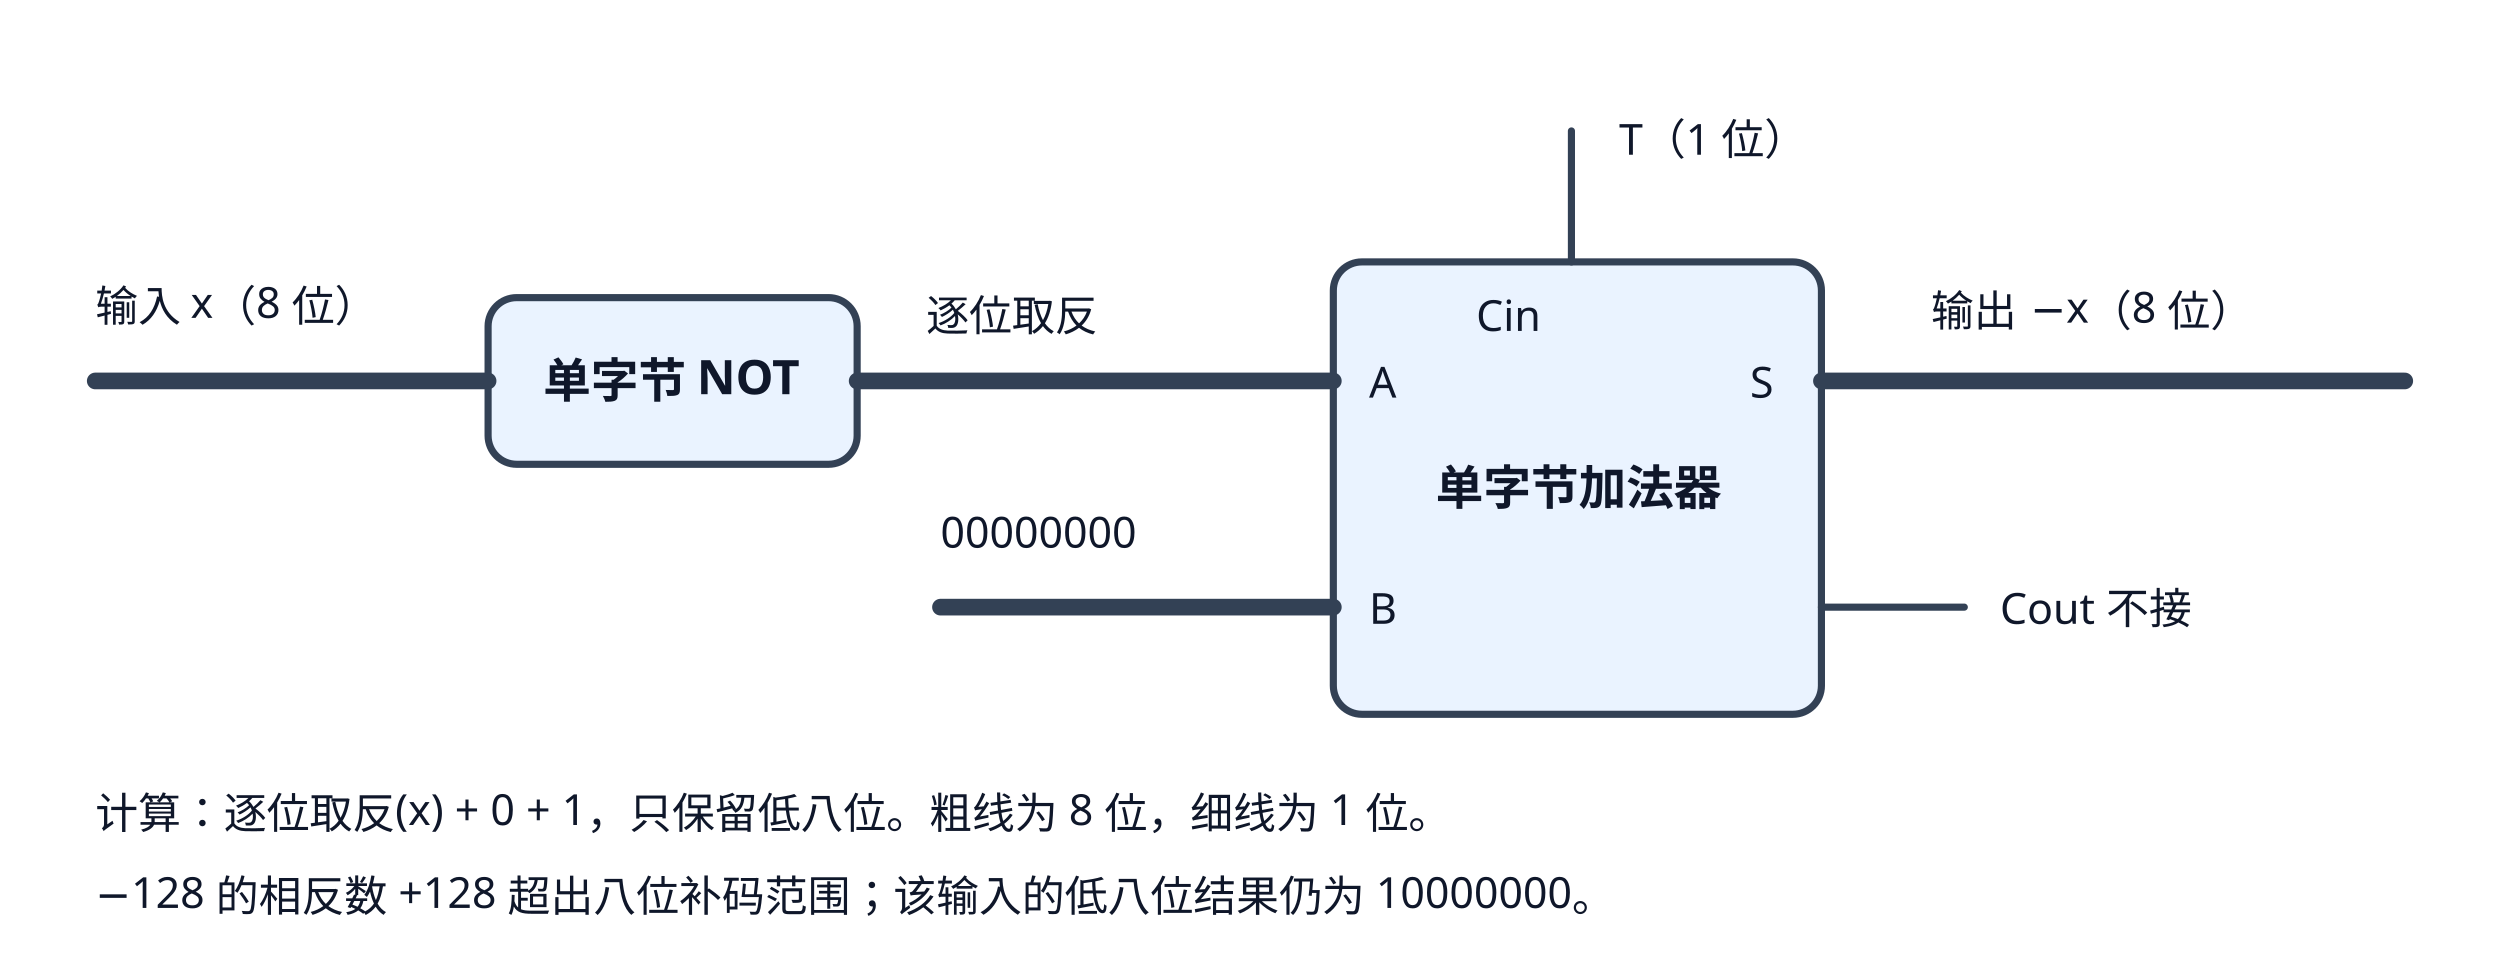
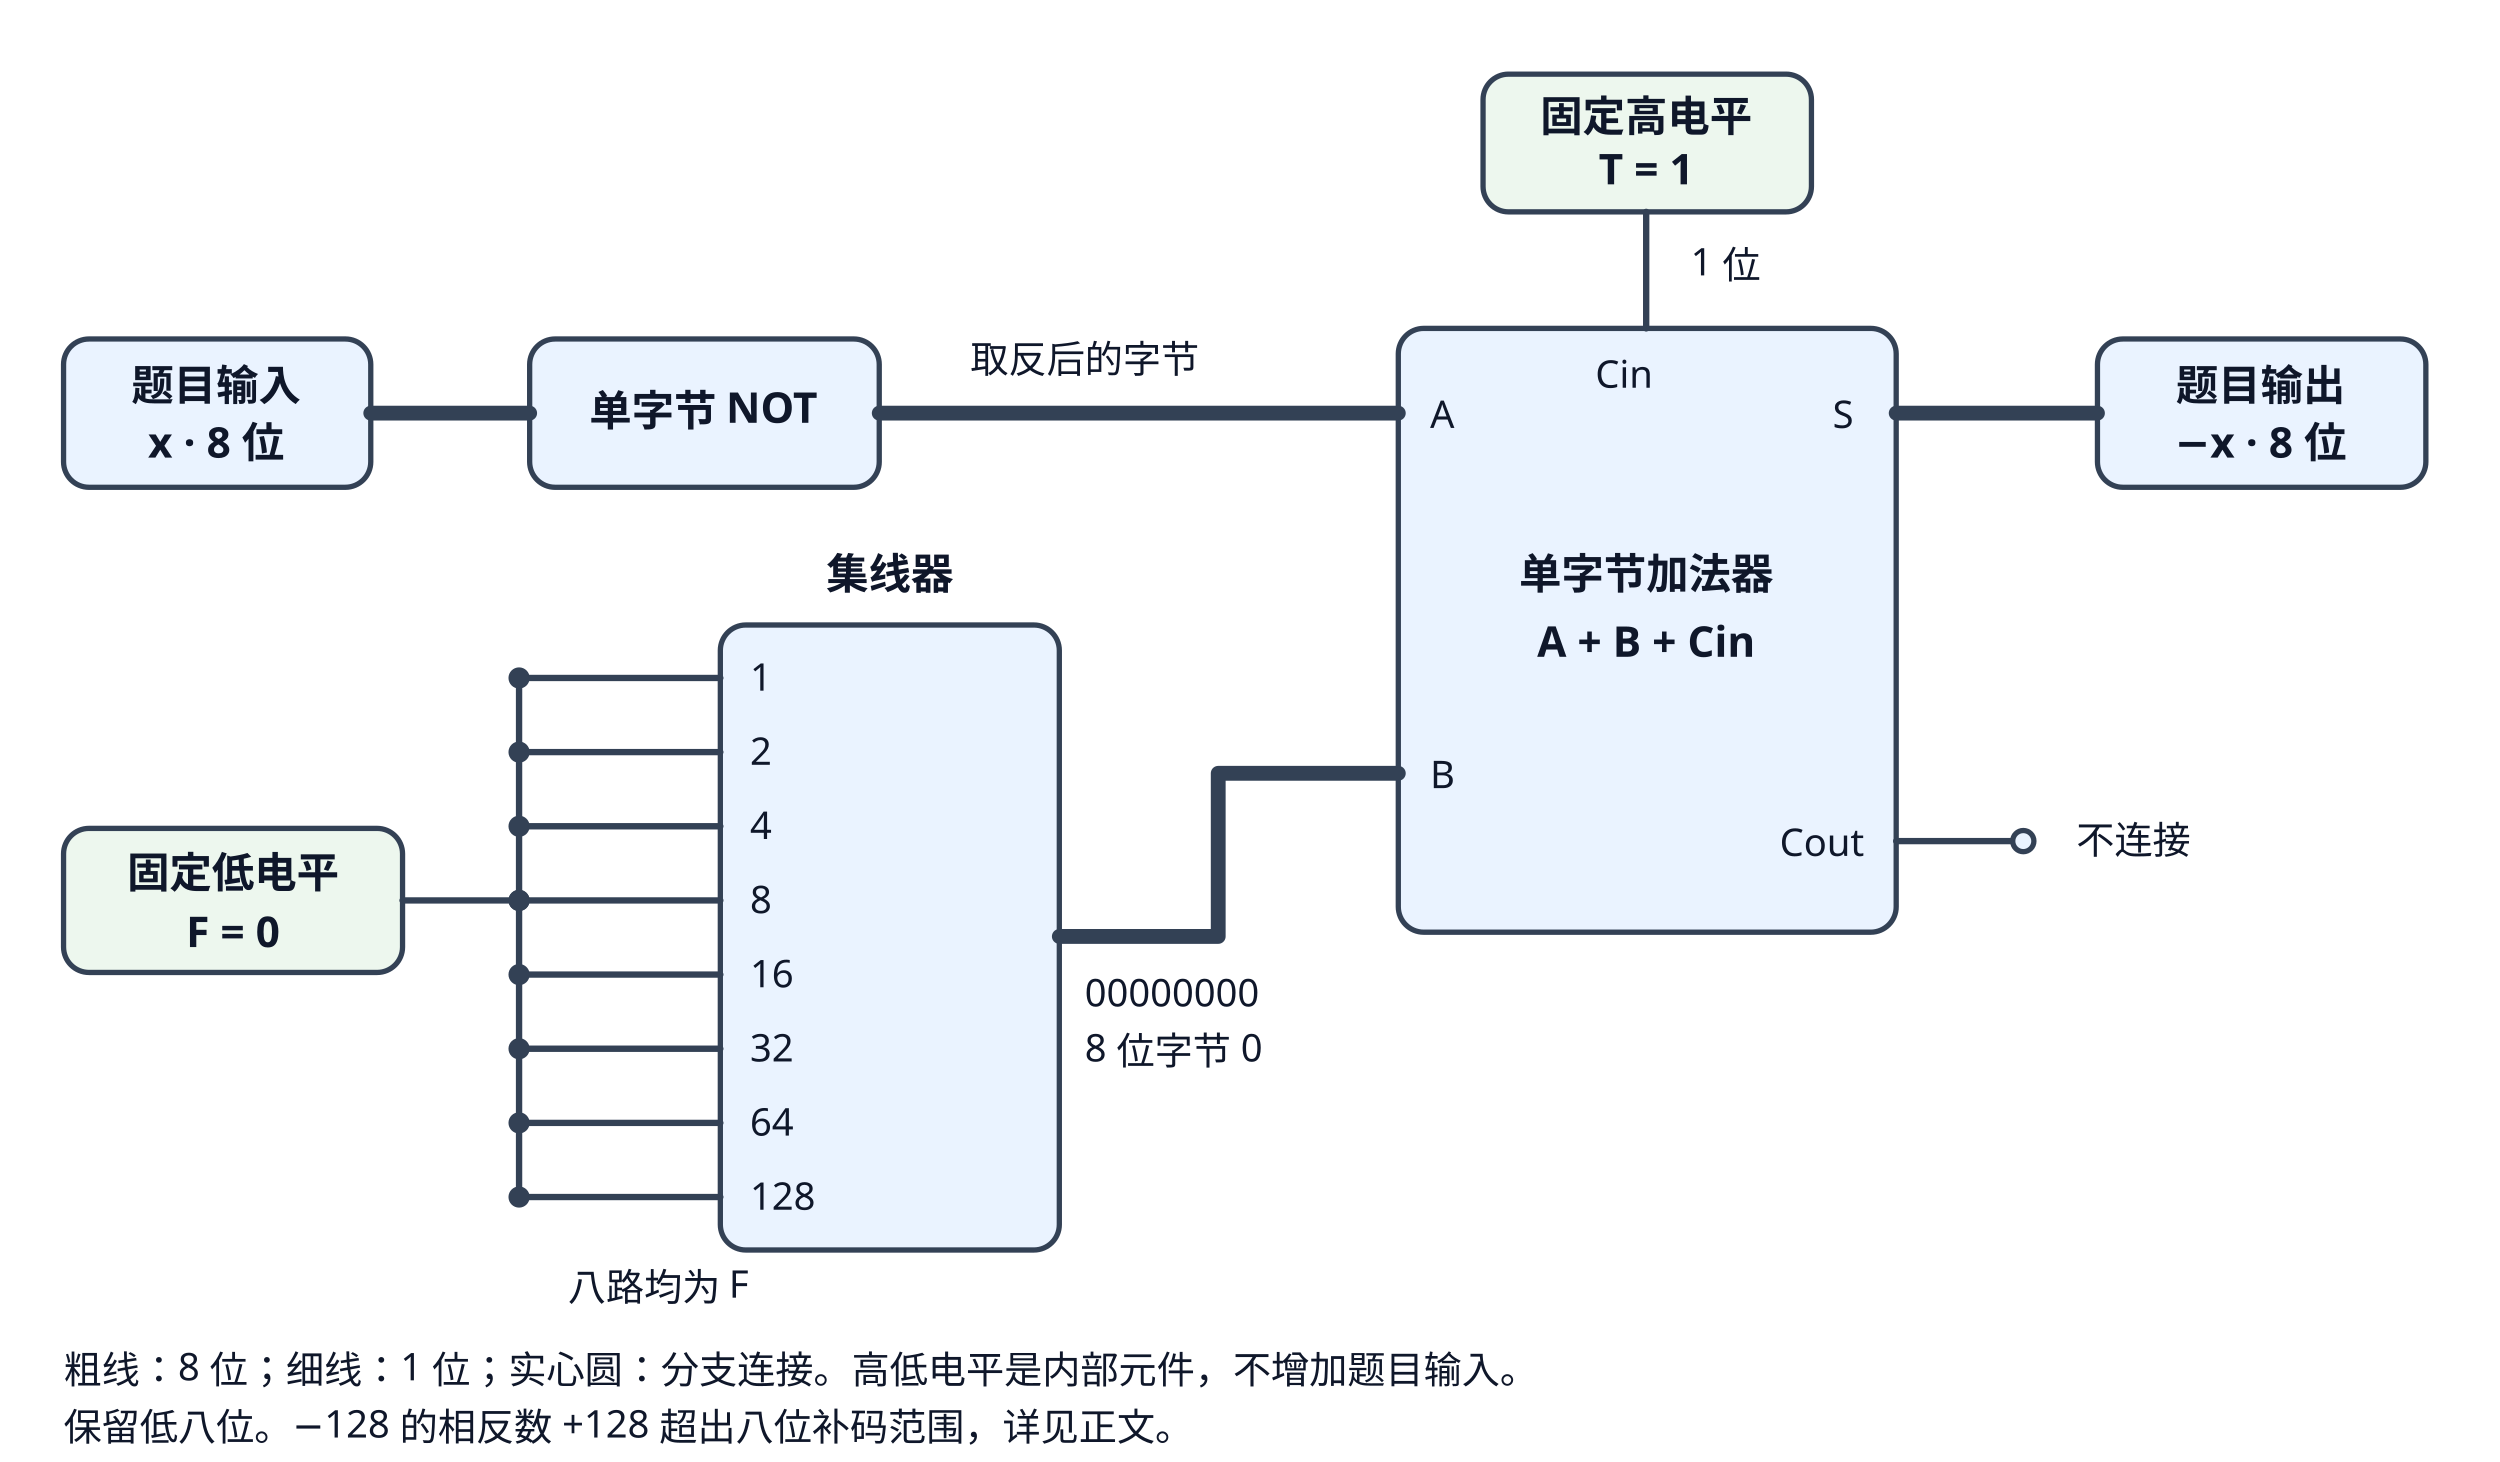
- <svg xmlns="http://www.w3.org/2000/svg" viewBox="0 0 1050 400" role="img" aria-labelledby="title desc">
+ <svg xmlns="http://www.w3.org/2000/svg" viewBox="0 0 1180 690" role="img" aria-labelledby="title desc">
  <style>
- .wire,.bus{fill:none;stroke:#334155;stroke-width:3;stroke-linecap:round}.bus{stroke-width:7}
- .gate{fill:#eaf3ff;stroke:#334155;stroke-width:3}.label{fill:#0f172a;font:18px system-ui,sans-serif}.name{fill:#0f172a;font:600 20px system-ui,sans-serif;text-anchor:middle}
- @media(prefers-color-scheme:dark){.wire,.bus,.gate{stroke:#cbd5e1}.gate{fill:#173454}.label,.name{fill:#f1f5f9}}
+ .wire,.bus{fill:none;stroke:#334155;stroke-width:3;stroke-linecap:round;stroke-linejoin:round}.bus{stroke-width:7}
+ .gate{fill:#eaf3ff;stroke:#334155;stroke-width:2.5}.source{fill:#edf7ee;stroke:#334155;stroke-width:2.5}.dot{fill:#334155}
+ .label{fill:#0f172a;font:18px system-ui,sans-serif}.name{fill:#0f172a;font:600 20px system-ui,sans-serif;text-anchor:middle}
+ @media(prefers-color-scheme:dark){.wire,.bus,.gate,.source{stroke:#cbd5e1}.gate{fill:#173454}.source{fill:#244634}.dot{fill:#cbd5e1}.label,.name{fill:#f1f5f9}}
</style>
-   <rect class="gate" x="205" y="125" width="155" height="70" rx="12" />
-   <rect class="gate" x="560" y="110" width="205" height="190" rx="12" />
-   <path class="bus" d="M 40 160 H 205 M 360 160 H 560 M 395 255 H 560 M 765 160 H 1010" />
-   <path class="wire" d="M 660 55 V 110 M 765 255 H 825" />
-   <text class="label" x="40" y="135">输入 x（8 位）</text>
-   <text class="name" x="282" y="167">单字节 NOT</text>
-   <text class="label" x="389" y="139">逐位取反</text>
-   <text class="label" x="575" y="167">A</text>
-   <text class="label" x="575" y="262">B</text>
-   <text class="name" x="663" y="212">单字节加法器</text>
-   <text class="label" x="620" y="139">Cin</text>
-   <text class="label" x="680" y="65">T（1 位）</text>
-   <text class="label" x="395" y="230">00000000</text>
-   <text class="label" x="735" y="167">S</text>
-   <text class="label" x="811" y="137">输出 −x（8 位）</text>
-   <text class="label" x="840" y="262">Cout 不接</text>
-   <text class="label" x="40" y="348">计算：逐位取反(x) + 0 + 1，只保留低八位。粗线为 8 位，细线为 1 位。</text>
-   <text class="label" x="40" y="382">−128 的相反数 +128 超出八位补码范围；该输入的低八位结果仍为 10000000。</text>
+   <rect class="gate" x="30" y="160" width="145" height="70" rx="12" />
+   <text class="name" x="102" y="189">题目输入</text>
+   <text class="name" x="102" y="216">x · 8 位</text>
+   <rect class="gate" x="250" y="160" width="165" height="70" rx="12" />
+   <text class="name" x="332" y="201">单字节 NOT</text>
+   <rect class="gate" x="660" y="155" width="235" height="285" rx="12" />
+   <text class="name" x="777" y="278">单字节加法器</text>
+   <text class="name" x="777" y="310">A + B + Cin</text>
+   <text class="label" x="675" y="202">A</text>
+   <text class="label" x="675" y="372">B</text>
+   <text class="label" x="753" y="183">Cin</text>
+   <text class="label" x="865" y="202">S</text>
+   <text class="label" x="840" y="404">Cout</text>
+   <rect class="gate" x="990" y="160" width="155" height="70" rx="12" />
+   <text class="name" x="1067" y="189">题目输出</text>
+   <text class="name" x="1067" y="216">−x · 8 位</text>
+   <path class="bus" d="M175 195H250 M415 195H660 M895 195H990" />
+   <text class="label" x="458" y="176">取反后的字节</text>
+   <rect class="source" x="700" y="35" width="155" height="65" rx="12" />
+   <text class="name" x="777" y="62">固定高电平</text>
+   <text class="name" x="777" y="87">T = 1</text>
+   <path class="wire" d="M777 100V155" />
+   <text class="label" x="798" y="130">1 位</text>
+   <rect class="source" x="30" y="391" width="160" height="68" rx="12" />
+   <text class="name" x="110" y="419">固定低电平</text>
+   <text class="name" x="110" y="447">F = 0</text>
+   <path class="wire" d="M190 425H245 M245 320V565" />
+   <circle class="dot" cx="245" cy="425" r="5" />
+   <rect class="gate" x="340" y="295" width="160" height="295" rx="12" />
+   <text class="name" x="420" y="278">集线器</text>
+   <path class="wire" d="M245 320H340" />
+   <circle class="dot" cx="245" cy="320" r="5" />
+   <text class="label" x="354" y="326">1</text>
+   <path class="wire" d="M245 355H340" />
+   <circle class="dot" cx="245" cy="355" r="5" />
+   <text class="label" x="354" y="361">2</text>
+   <path class="wire" d="M245 390H340" />
+   <circle class="dot" cx="245" cy="390" r="5" />
+   <text class="label" x="354" y="396">4</text>
+   <path class="wire" d="M245 425H340" />
+   <circle class="dot" cx="245" cy="425" r="5" />
+   <text class="label" x="354" y="431">8</text>
+   <path class="wire" d="M245 460H340" />
+   <circle class="dot" cx="245" cy="460" r="5" />
+   <text class="label" x="354" y="466">16</text>
+   <path class="wire" d="M245 495H340" />
+   <circle class="dot" cx="245" cy="495" r="5" />
+   <text class="label" x="354" y="501">32</text>
+   <path class="wire" d="M245 530H340" />
+   <circle class="dot" cx="245" cy="530" r="5" />
+   <text class="label" x="354" y="536">64</text>
+   <path class="wire" d="M245 565H340" />
+   <circle class="dot" cx="245" cy="565" r="5" />
+   <text class="label" x="354" y="571">128</text>
+   <text class="label" x="268" y="614">八路均为 F</text>
+   <path class="bus" d="M500 442H575V365H660" />
+   <text class="label" x="512" y="475">00000000</text>
+   <text class="label" x="512" y="501">8 位字节 0</text>
+   <path class="wire" d="M895 397H955" />
+   <circle cx="955" cy="397" r="5" class="gate" />
+   <text class="label" x="980" y="403">不连接</text>
+   <text class="label" x="30" y="653">粗线：8 位；细线：1 位；实心圆：分支连接。高低电平是内部元件，不增加题目输入。</text>
+   <text class="label" x="30" y="680">保留低八位。−128 的相反数 +128 超出八位补码范围，详见正文。</text>
</svg>
